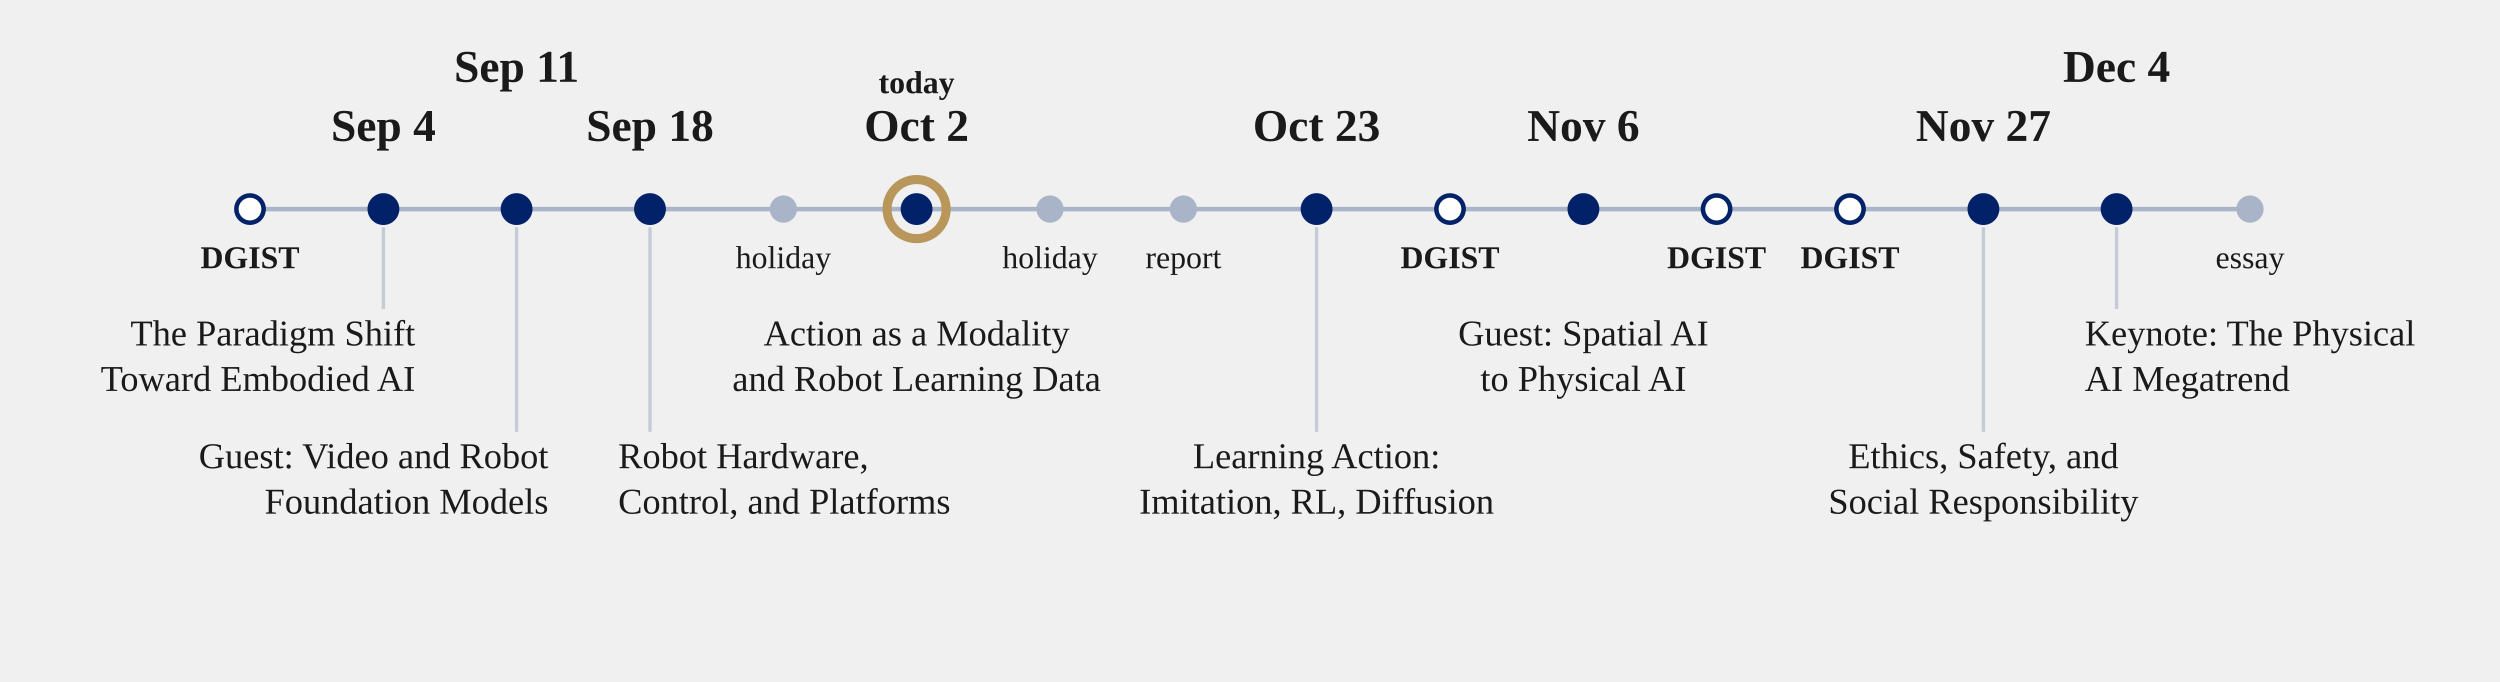
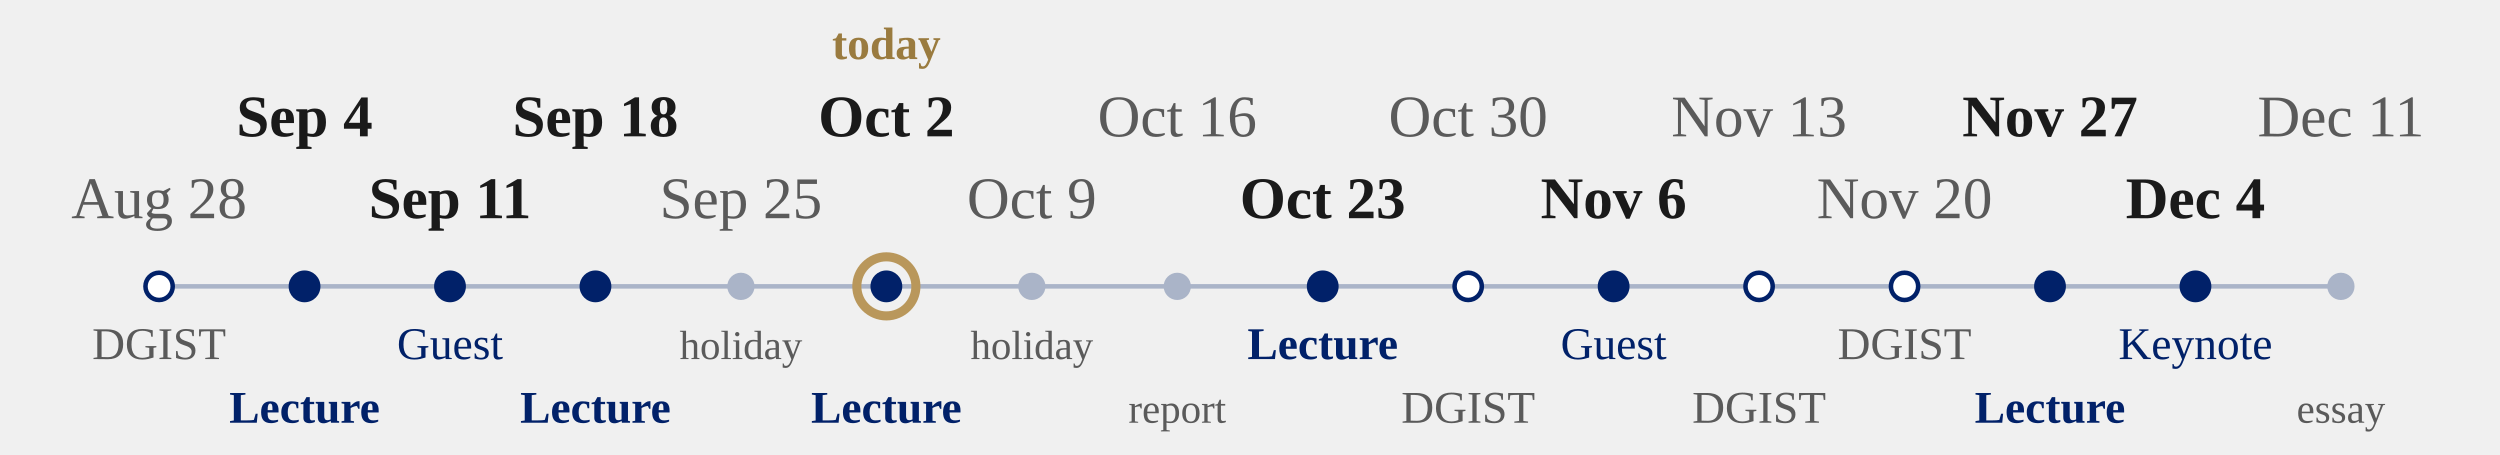
- <svg xmlns="http://www.w3.org/2000/svg" viewBox="0 0 1100 300" class="semester-map-svg" role="img" aria-label="Semester timeline, week 06 highlighted" style="font-family:inherit">
-   <line x1="110.0" y1="92" x2="990.0" y2="92" stroke="#aab4c8" stroke-width="2" />
-   <circle cx="110.0" cy="92" r="6" fill="#fff" stroke="#012169" stroke-width="2" />
-   <text x="110.0" y="118" font-size="14" font-weight="600" text-anchor="middle" fill="#1a1a1a" class="tag">DGIST</text>
-   <line x1="168.7" y1="100" x2="168.7" y2="136" stroke="#c5ccd8" stroke-width="1.5" />
-   <circle cx="168.7" cy="92" r="7" fill="#012169" />
-   <text x="168.7" y="62" font-size="20" font-weight="700" text-anchor="middle" fill="#1a1a1a" class="date">Sep 4</text>
-   <text x="182.7" y="152" font-size="16" text-anchor="end" fill="#1a1a1a" class="label">The Paradigm Shift</text>
-   <text x="182.7" y="172" font-size="16" text-anchor="end" fill="#1a1a1a" class="label">Toward Embodied AI</text>
-   <line x1="227.3" y1="100" x2="227.3" y2="190" stroke="#c5ccd8" stroke-width="1.5" />
-   <circle cx="227.3" cy="92" r="7" fill="#012169" />
-   <text x="227.3" y="36" font-size="20" font-weight="700" text-anchor="middle" fill="#1a1a1a" class="date">Sep 11</text>
-   <text x="241.3" y="206" font-size="16" text-anchor="end" fill="#1a1a1a" class="label">Guest: Video and Robot</text>
-   <text x="241.3" y="226" font-size="16" text-anchor="end" fill="#1a1a1a" class="label">Foundation Models</text>
-   <line x1="286.0" y1="100" x2="286.0" y2="190" stroke="#c5ccd8" stroke-width="1.5" />
-   <circle cx="286.0" cy="92" r="7" fill="#012169" />
-   <text x="286.0" y="62" font-size="20" font-weight="700" text-anchor="middle" fill="#1a1a1a" class="date">Sep 18</text>
-   <text x="272.0" y="206" font-size="16" text-anchor="start" fill="#1a1a1a" class="label">Robot Hardware,</text>
-   <text x="272.0" y="226" font-size="16" text-anchor="start" fill="#1a1a1a" class="label">Control, and Platforms</text>
-   <circle cx="344.7" cy="92" r="6" fill="#aab4c8" />
-   <text x="344.7" y="118" font-size="14" text-anchor="middle" fill="#1a1a1a" class="tag">holiday</text>
-   <circle cx="403.3" cy="92" r="7" fill="#012169" />
-   <circle cx="403.3" cy="92" r="13" fill="none" stroke="#B9975B" stroke-width="4" class="today-ring" />
-   <text x="403.3" y="41" font-size="14" font-weight="600" text-anchor="middle" fill="#1a1a1a" class="today-tag">today</text>
-   <text x="403.3" y="62" font-size="20" font-weight="700" text-anchor="middle" fill="#1a1a1a" class="date">Oct 2</text>
-   <text x="403.3" y="152" font-size="16" text-anchor="middle" fill="#1a1a1a" class="label">Action as a Modality</text>
-   <text x="403.3" y="172" font-size="16" text-anchor="middle" fill="#1a1a1a" class="label">and Robot Learning Data</text>
-   <circle cx="462.0" cy="92" r="6" fill="#aab4c8" />
-   <text x="462.0" y="118" font-size="14" text-anchor="middle" fill="#1a1a1a" class="tag">holiday</text>
-   <circle cx="520.7" cy="92" r="6" fill="#aab4c8" />
-   <text x="520.7" y="118" font-size="14" text-anchor="middle" fill="#1a1a1a" class="tag">report</text>
-   <line x1="579.3" y1="100" x2="579.3" y2="190" stroke="#c5ccd8" stroke-width="1.5" />
-   <circle cx="579.3" cy="92" r="7" fill="#012169" />
-   <text x="579.3" y="62" font-size="20" font-weight="700" text-anchor="middle" fill="#1a1a1a" class="date">Oct 23</text>
-   <text x="579.3" y="206" font-size="16" text-anchor="middle" fill="#1a1a1a" class="label">Learning Action:</text>
-   <text x="579.3" y="226" font-size="16" text-anchor="middle" fill="#1a1a1a" class="label">Imitation, RL, Diffusion</text>
-   <circle cx="638.0" cy="92" r="6" fill="#fff" stroke="#012169" stroke-width="2" />
-   <text x="638.0" y="118" font-size="14" font-weight="600" text-anchor="middle" fill="#1a1a1a" class="tag">DGIST</text>
-   <circle cx="696.7" cy="92" r="7" fill="#012169" />
-   <text x="696.7" y="62" font-size="20" font-weight="700" text-anchor="middle" fill="#1a1a1a" class="date">Nov 6</text>
-   <text x="696.7" y="152" font-size="16" text-anchor="middle" fill="#1a1a1a" class="label">Guest: Spatial AI</text>
-   <text x="696.7" y="172" font-size="16" text-anchor="middle" fill="#1a1a1a" class="label">to Physical AI</text>
-   <circle cx="755.3" cy="92" r="6" fill="#fff" stroke="#012169" stroke-width="2" />
-   <text x="755.3" y="118" font-size="14" font-weight="600" text-anchor="middle" fill="#1a1a1a" class="tag">DGIST</text>
-   <circle cx="814.0" cy="92" r="6" fill="#fff" stroke="#012169" stroke-width="2" />
-   <text x="814.0" y="118" font-size="14" font-weight="600" text-anchor="middle" fill="#1a1a1a" class="tag">DGIST</text>
-   <line x1="872.7" y1="100" x2="872.7" y2="190" stroke="#c5ccd8" stroke-width="1.5" />
-   <circle cx="872.7" cy="92" r="7" fill="#012169" />
-   <text x="872.7" y="62" font-size="20" font-weight="700" text-anchor="middle" fill="#1a1a1a" class="date">Nov 27</text>
-   <text x="872.7" y="206" font-size="16" text-anchor="middle" fill="#1a1a1a" class="label">Ethics, Safety, and</text>
-   <text x="872.7" y="226" font-size="16" text-anchor="middle" fill="#1a1a1a" class="label">Social Responsibility</text>
-   <line x1="931.3" y1="100" x2="931.3" y2="136" stroke="#c5ccd8" stroke-width="1.5" />
-   <circle cx="931.3" cy="92" r="7" fill="#012169" />
-   <text x="931.3" y="36" font-size="20" font-weight="700" text-anchor="middle" fill="#1a1a1a" class="date">Dec 4</text>
-   <text x="917.3" y="152" font-size="16" text-anchor="start" fill="#1a1a1a" class="label">Keynote: The Physical</text>
-   <text x="917.3" y="172" font-size="16" text-anchor="start" fill="#1a1a1a" class="label">AI Megatrend</text>
-   <circle cx="990.0" cy="92" r="6" fill="#aab4c8" />
-   <text x="990.0" y="118" font-size="14" text-anchor="middle" fill="#1a1a1a" class="tag">essay</text>
+ <svg xmlns="http://www.w3.org/2000/svg" viewBox="0 0 1100 200" class="semester-map-svg" role="img" aria-label="Semester timeline, week 06 highlighted" style="font-family:inherit">
+   <line x1="70.0" y1="126" x2="1030.0" y2="126" stroke="#aab4c8" stroke-width="2" />
+   <circle cx="70.0" cy="126" r="6" fill="#fff" stroke="#012169" stroke-width="2" />
+   <text x="70.0" y="96" font-size="26" font-weight="400" text-anchor="middle" fill="#5a5a5a" class="date">Aug 28</text>
+   <text x="70.0" y="158" font-size="20" text-anchor="middle" fill="#5a5a5a" class="tag">DGIST</text>
+   <circle cx="134.0" cy="126" r="7" fill="#012169" />
+   <text x="134.0" y="60" font-size="26" font-weight="700" text-anchor="middle" fill="#1a1a1a" class="date">Sep 4</text>
+   <text x="134.0" y="186" font-size="20" font-weight="700" text-anchor="middle" fill="#012169" class="tag">Lecture</text>
+   <circle cx="198.0" cy="126" r="7" fill="#012169" />
+   <text x="198.0" y="96" font-size="26" font-weight="700" text-anchor="middle" fill="#1a1a1a" class="date">Sep 11</text>
+   <text x="198.0" y="158" font-size="20" text-anchor="middle" fill="#012169" class="tag">Guest</text>
+   <circle cx="262.0" cy="126" r="7" fill="#012169" />
+   <text x="262.0" y="60" font-size="26" font-weight="700" text-anchor="middle" fill="#1a1a1a" class="date">Sep 18</text>
+   <text x="262.0" y="186" font-size="20" font-weight="700" text-anchor="middle" fill="#012169" class="tag">Lecture</text>
+   <circle cx="326.0" cy="126" r="6" fill="#aab4c8" />
+   <text x="326.0" y="96" font-size="26" font-weight="400" text-anchor="middle" fill="#5a5a5a" class="date">Sep 25</text>
+   <text x="326.0" y="158" font-size="18" text-anchor="middle" fill="#5a5a5a" class="tag">holiday</text>
+   <circle cx="390.0" cy="126" r="7" fill="#012169" />
+   <circle cx="390.0" cy="126" r="13" fill="none" stroke="#B9975B" stroke-width="4" class="today-ring" />
+   <text x="390.0" y="26" font-size="20" font-weight="700" text-anchor="middle" fill="#9A7B3F" class="today-tag">today</text>
+   <text x="390.0" y="60" font-size="26" font-weight="700" text-anchor="middle" fill="#1a1a1a" class="date">Oct 2</text>
+   <text x="390.0" y="186" font-size="20" font-weight="700" text-anchor="middle" fill="#012169" class="tag">Lecture</text>
+   <circle cx="454.0" cy="126" r="6" fill="#aab4c8" />
+   <text x="454.0" y="96" font-size="26" font-weight="400" text-anchor="middle" fill="#5a5a5a" class="date">Oct 9</text>
+   <text x="454.0" y="158" font-size="18" text-anchor="middle" fill="#5a5a5a" class="tag">holiday</text>
+   <circle cx="518.0" cy="126" r="6" fill="#aab4c8" />
+   <text x="518.0" y="60" font-size="26" font-weight="400" text-anchor="middle" fill="#5a5a5a" class="date">Oct 16</text>
+   <text x="518.0" y="186" font-size="18" text-anchor="middle" fill="#5a5a5a" class="tag">report</text>
+   <circle cx="582.0" cy="126" r="7" fill="#012169" />
+   <text x="582.0" y="96" font-size="26" font-weight="700" text-anchor="middle" fill="#1a1a1a" class="date">Oct 23</text>
+   <text x="582.0" y="158" font-size="20" font-weight="700" text-anchor="middle" fill="#012169" class="tag">Lecture</text>
+   <circle cx="646.0" cy="126" r="6" fill="#fff" stroke="#012169" stroke-width="2" />
+   <text x="646.0" y="60" font-size="26" font-weight="400" text-anchor="middle" fill="#5a5a5a" class="date">Oct 30</text>
+   <text x="646.0" y="186" font-size="20" text-anchor="middle" fill="#5a5a5a" class="tag">DGIST</text>
+   <circle cx="710.0" cy="126" r="7" fill="#012169" />
+   <text x="710.0" y="96" font-size="26" font-weight="700" text-anchor="middle" fill="#1a1a1a" class="date">Nov 6</text>
+   <text x="710.0" y="158" font-size="20" text-anchor="middle" fill="#012169" class="tag">Guest</text>
+   <circle cx="774.0" cy="126" r="6" fill="#fff" stroke="#012169" stroke-width="2" />
+   <text x="774.0" y="60" font-size="26" font-weight="400" text-anchor="middle" fill="#5a5a5a" class="date">Nov 13</text>
+   <text x="774.0" y="186" font-size="20" text-anchor="middle" fill="#5a5a5a" class="tag">DGIST</text>
+   <circle cx="838.0" cy="126" r="6" fill="#fff" stroke="#012169" stroke-width="2" />
+   <text x="838.0" y="96" font-size="26" font-weight="400" text-anchor="middle" fill="#5a5a5a" class="date">Nov 20</text>
+   <text x="838.0" y="158" font-size="20" text-anchor="middle" fill="#5a5a5a" class="tag">DGIST</text>
+   <circle cx="902.0" cy="126" r="7" fill="#012169" />
+   <text x="902.0" y="60" font-size="26" font-weight="700" text-anchor="middle" fill="#1a1a1a" class="date">Nov 27</text>
+   <text x="902.0" y="186" font-size="20" font-weight="700" text-anchor="middle" fill="#012169" class="tag">Lecture</text>
+   <circle cx="966.0" cy="126" r="7" fill="#012169" />
+   <text x="966.0" y="96" font-size="26" font-weight="700" text-anchor="middle" fill="#1a1a1a" class="date">Dec 4</text>
+   <text x="966.0" y="158" font-size="20" text-anchor="middle" fill="#012169" class="tag">Keynote</text>
+   <circle cx="1030.0" cy="126" r="6" fill="#aab4c8" />
+   <text x="1030.0" y="60" font-size="26" font-weight="400" text-anchor="middle" fill="#5a5a5a" class="date">Dec 11</text>
+   <text x="1030.0" y="186" font-size="18" text-anchor="middle" fill="#5a5a5a" class="tag">essay</text>
</svg>
